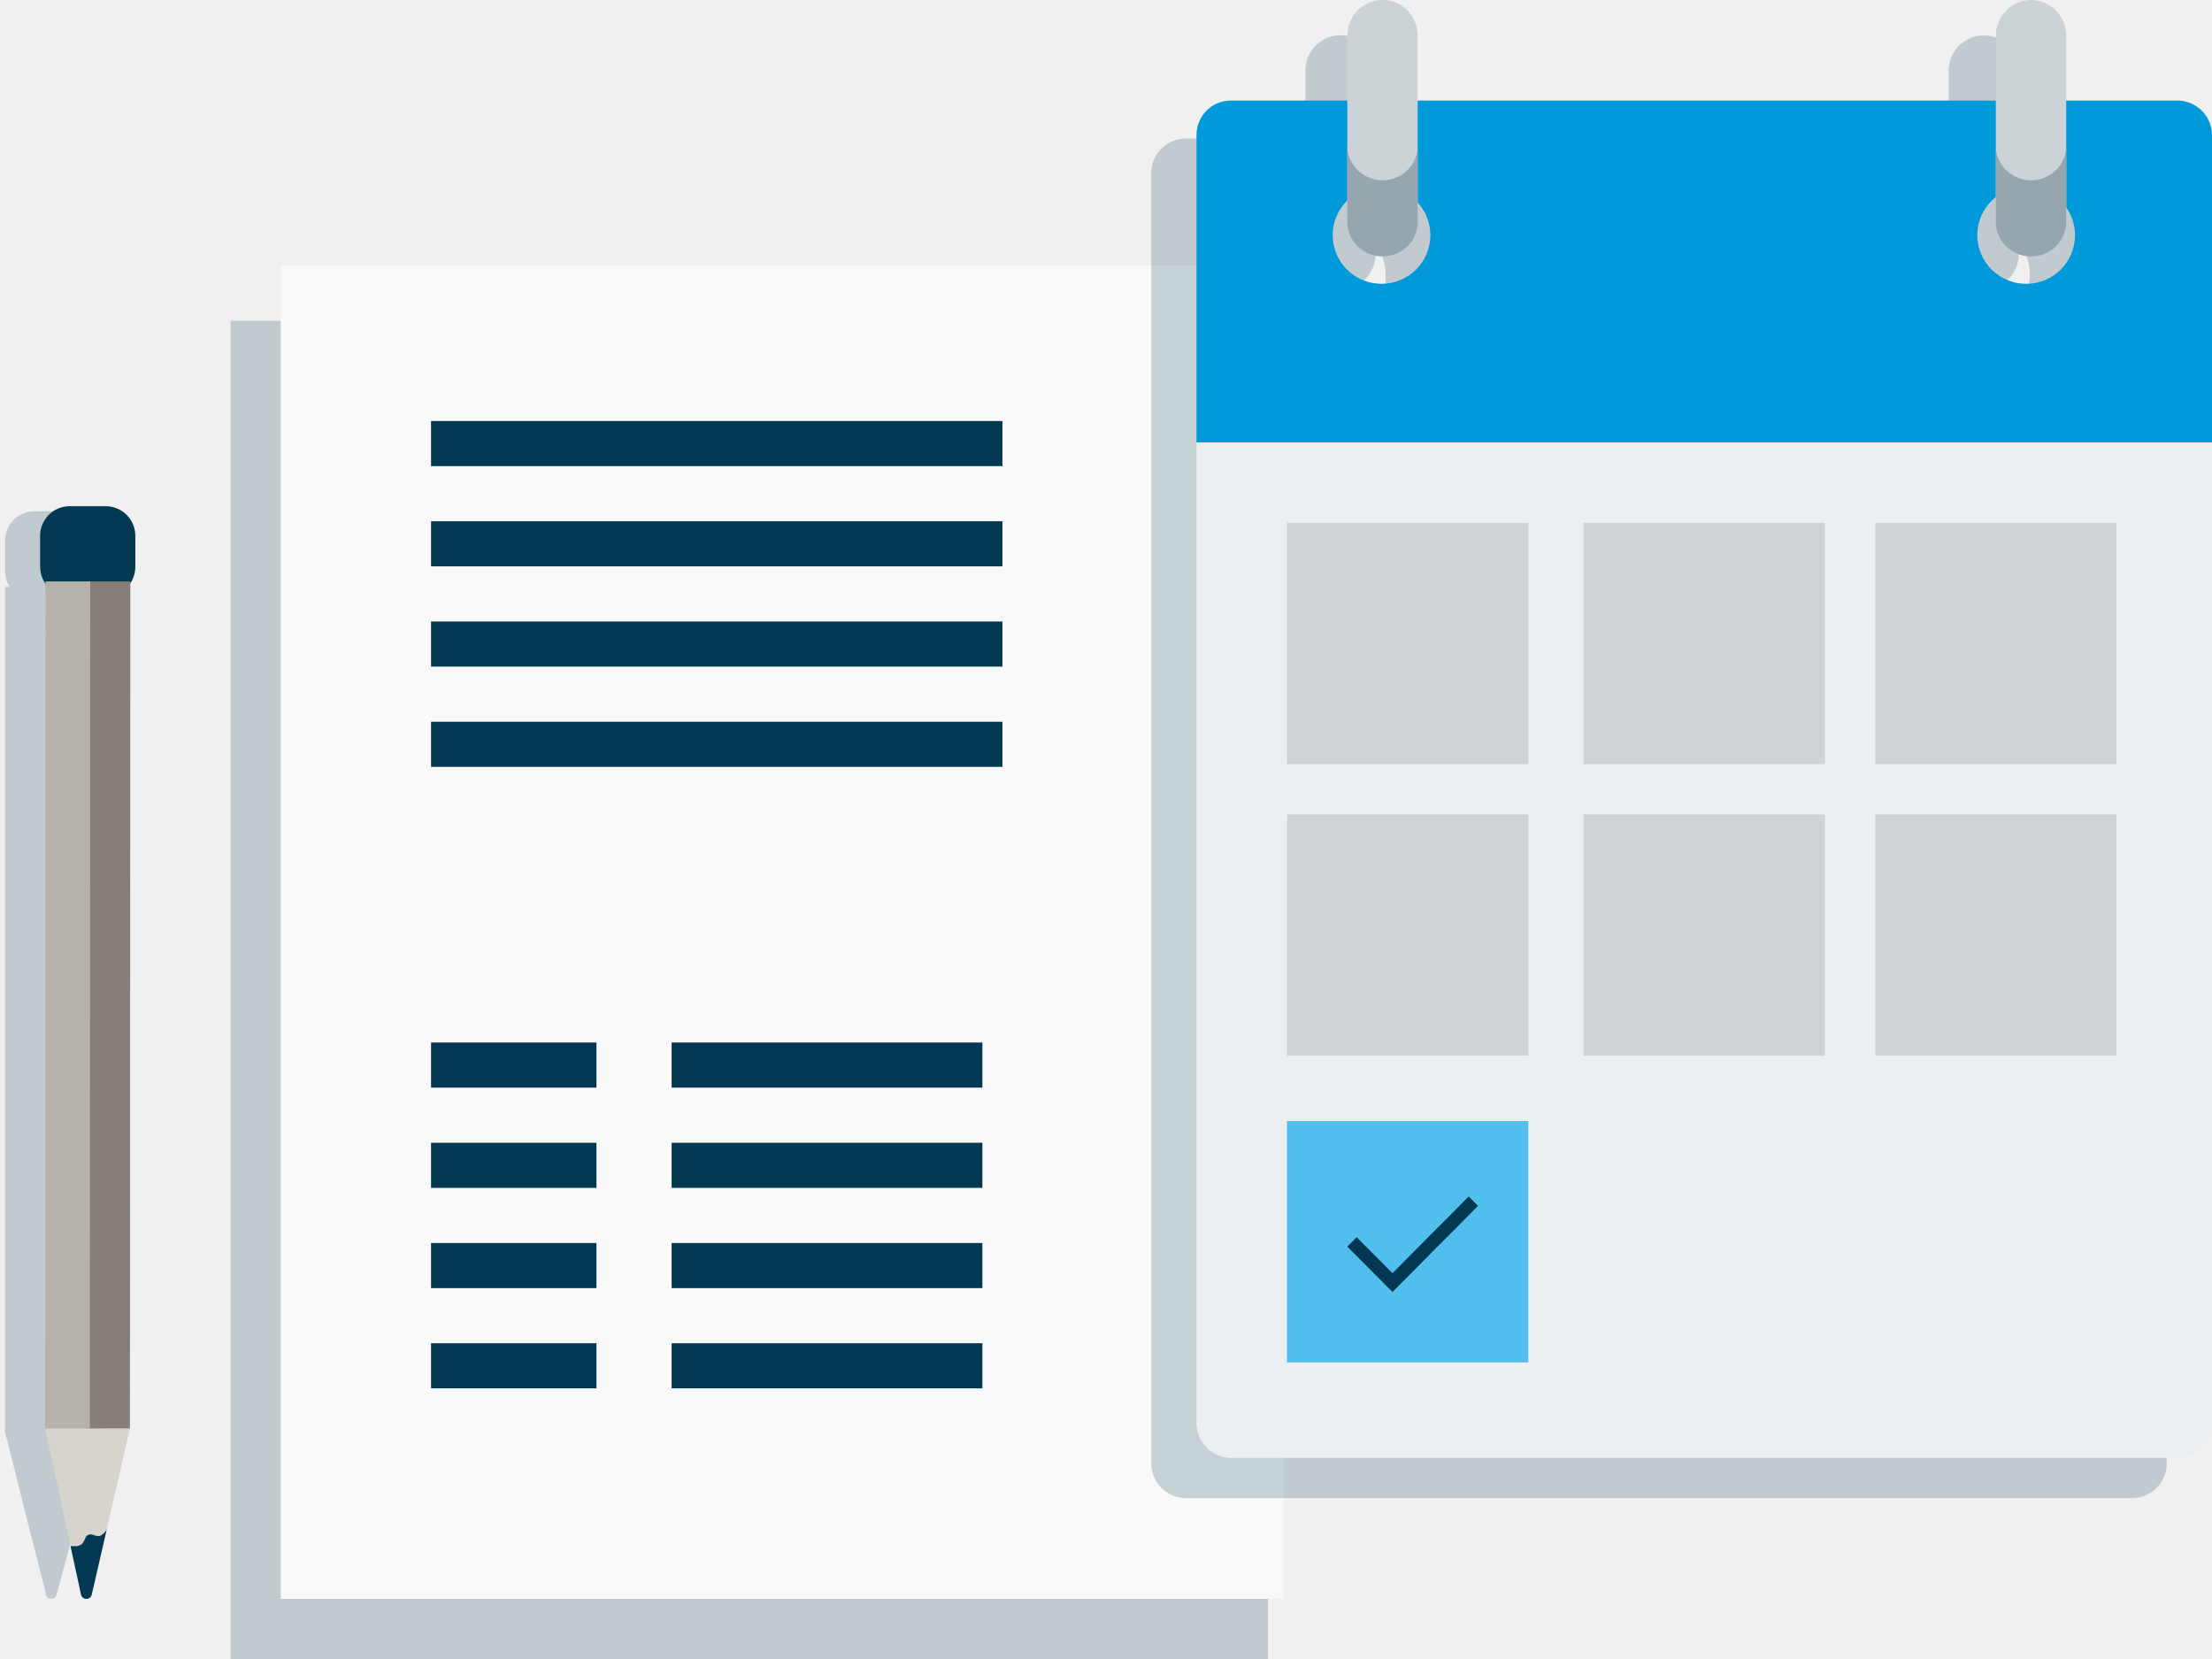
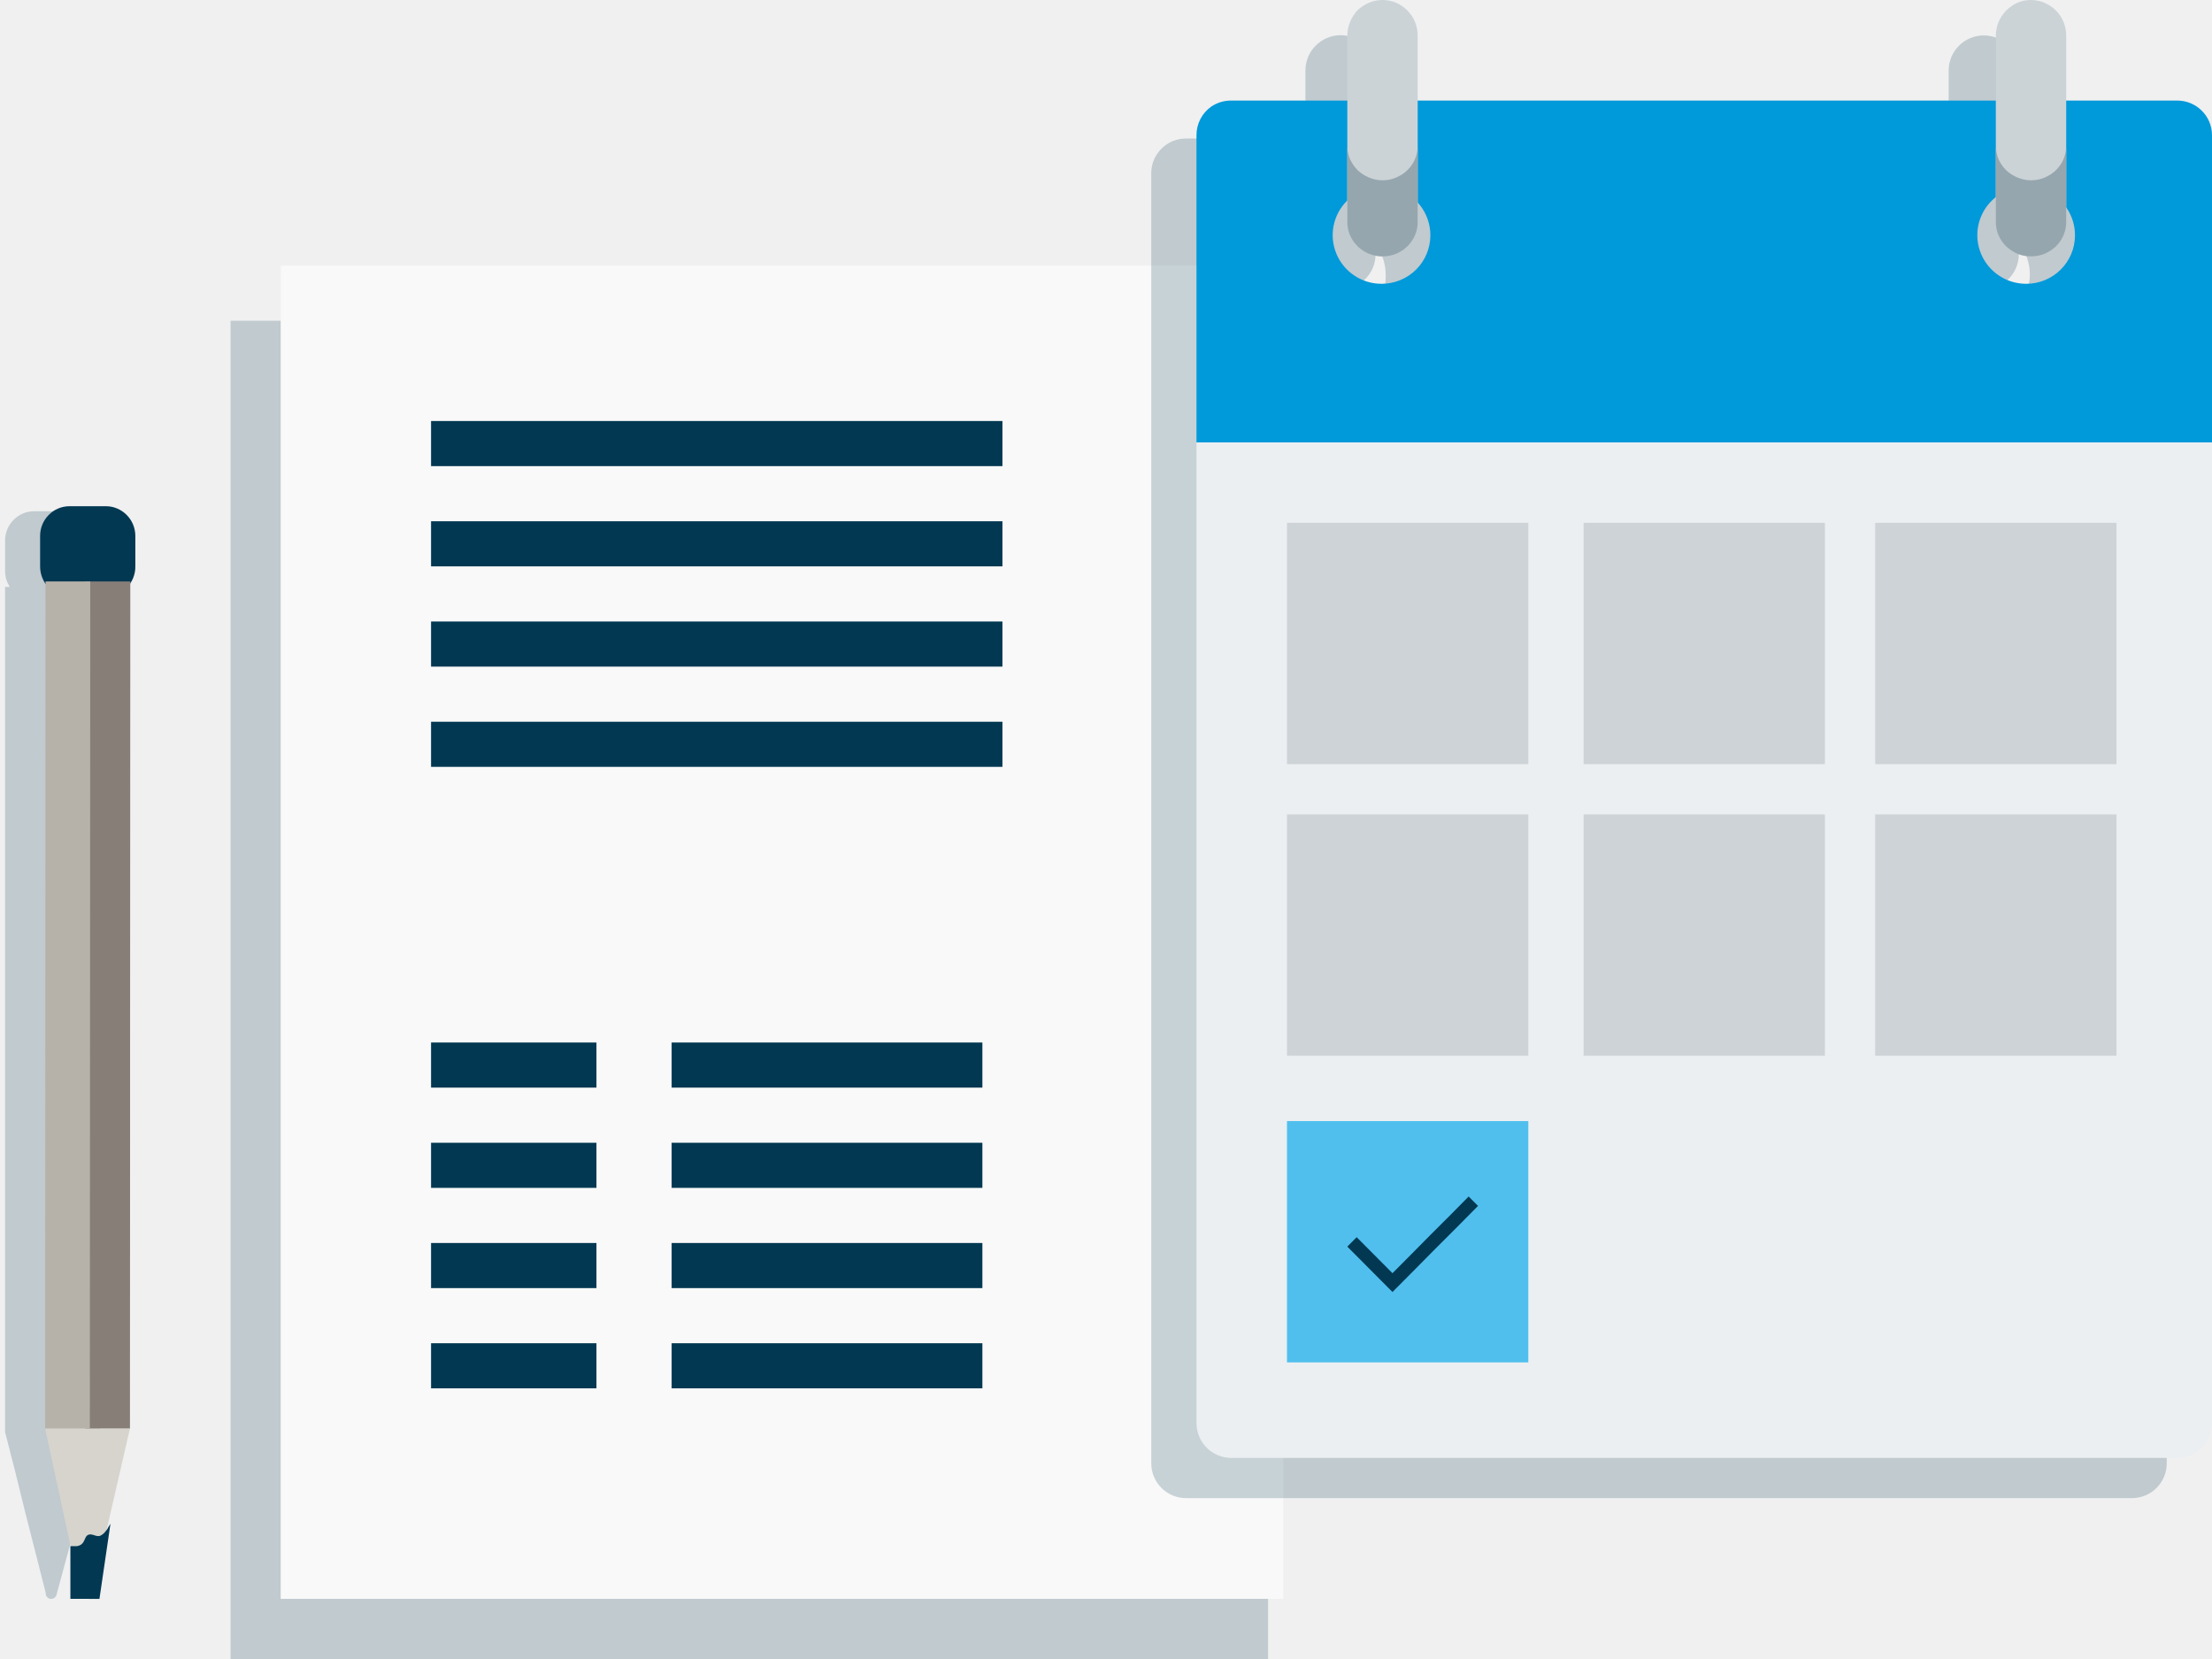
<svg xmlns="http://www.w3.org/2000/svg" xmlns:xlink="http://www.w3.org/1999/xlink" width="440px" height="330px" viewBox="0 0 440 330" version="1.1">
  <defs>
    <path d="M24.851,284.139 L7.976,284.139 L15.122,317.216 C15.187,317.463 15.331,317.681 15.53,317.837 C15.924,318.107 16.439,318.107 16.832,317.837 C17.036,317.685 17.181,317.466 17.241,317.216 L24.851,284.139 Z" id="path-1" />
  </defs>
  <g id="Graphic-elements-/-Icons-/-Rich-icons-/-booking" stroke="none" stroke-width="1" fill="none" fill-rule="evenodd">
    <g id="Booking" transform="translate(1, 0)">
      <polygon id="Path" fill="#023852" fill-rule="nonzero" opacity="0.2" style="mix-blend-mode: multiply;" points="251.239 330 148.046 330 44.864 330 44.864 196.903 44.864 63.807 148.046 63.807 251.239 63.807 251.239 196.903" />
      <polygon id="Path" fill="#F9F9F9" fill-rule="nonzero" points="254.23 318.036 154.537 318.036 54.834 318.036 54.834 185.438 54.834 52.84 154.537 52.84 254.23 52.84 254.23 185.438" />
      <polygon id="Path" fill="#023852" fill-rule="nonzero" points="198.399 92.719 141.571 92.719 84.743 92.719 84.743 88.238 84.743 83.746 141.571 83.746 198.399 83.746 198.399 88.238" />
      <polygon id="Path" fill="#023852" fill-rule="nonzero" points="198.399 112.659 141.571 112.659 84.743 112.659 84.743 108.167 84.743 103.686 141.571 103.686 198.399 103.686 198.399 108.167" />
      <polygon id="Path" fill="#023852" fill-rule="nonzero" points="198.399 132.598 141.571 132.598 84.743 132.598 84.743 128.107 84.743 123.625 141.571 123.625 198.399 123.625 198.399 128.107" />
      <polygon id="Path" fill="#023852" fill-rule="nonzero" points="198.399 152.538 141.571 152.538 84.743 152.538 84.743 148.056 84.743 143.565 141.571 143.565 198.399 143.565 198.399 148.056" />
      <polygon id="Path" fill="#023852" fill-rule="nonzero" points="117.644 216.344 101.193 216.344 84.743 216.344 84.743 211.863 84.743 207.372 101.193 207.372 117.644 207.372 117.644 211.863" />
      <polygon id="Path" fill="#023852" fill-rule="nonzero" points="117.644 236.284 101.193 236.284 84.743 236.284 84.743 231.803 84.743 227.311 101.193 227.311 117.644 227.311 117.644 231.803" />
      <polygon id="Path" fill="#023852" fill-rule="nonzero" points="117.644 256.224 101.193 256.224 84.743 256.224 84.743 251.732 84.743 247.251 101.193 247.251 117.644 247.251 117.644 251.732" />
      <polygon id="Path" fill="#023852" fill-rule="nonzero" points="117.644 276.163 101.193 276.163 84.743 276.163 84.743 271.682 84.743 267.19 101.193 267.19 117.644 267.19 117.644 271.682" />
      <polygon id="Path" fill="#023852" fill-rule="nonzero" points="194.411 216.344 163.499 216.344 132.598 216.344 132.598 211.863 132.598 207.372 163.499 207.372 194.411 207.372 194.411 211.863" />
      <polygon id="Path" fill="#023852" fill-rule="nonzero" points="194.411 236.284 163.499 236.284 132.598 236.284 132.598 231.803 132.598 227.311 163.499 227.311 194.411 227.311 194.411 231.803" />
      <polygon id="Path" fill="#023852" fill-rule="nonzero" points="194.411 256.224 163.499 256.224 132.598 256.224 132.598 251.732 132.598 247.251 163.499 247.251 194.411 247.251 194.411 251.732" />
      <polygon id="Path" fill="#023852" fill-rule="nonzero" points="194.411 276.163 163.499 276.163 132.598 276.163 132.598 271.682 132.598 267.19 163.499 267.19 194.411 267.19 194.411 271.682" />
      <path d="M0.011,107.536 L0.011,113.576 C0.01,113.864 0.032,114.152 0.076,114.437 C0.115,114.718 0.176,114.995 0.259,115.266 C0.334,115.528 0.431,115.784 0.55,116.029 C0.667,116.276 0.797,116.516 0.939,116.749 L0,116.749 L0,158.768 L0,200.787 L0,242.807 L0,284.826 L0,284.826 L2.051,292.839 L4.026,300.853 L6.066,308.866 L8.106,316.891 L8.106,316.891 L8.106,316.956 L8.106,317.022 L8.106,317.087 L8.106,317.207 C8.172,317.454 8.316,317.672 8.516,317.829 C8.704,317.966 8.931,318.039 9.164,318.036 C9.669,318.052 10.117,317.712 10.243,317.218 L11.182,313.751 L12.121,310.284 L13.071,306.817 L14.01,303.339 L13.945,303.448 L13.88,303.546 L13.816,303.644 L13.751,303.742 L15.035,299.01 L16.385,294.311 L17.658,289.59 L18.943,284.859 L18.943,284.859 L18.943,242.85 L18.943,200.787 L18.943,158.768 L18.943,116.759 L17.82,116.759 C17.962,116.527 18.092,116.287 18.209,116.04 C18.328,115.791 18.426,115.532 18.5,115.266 C18.588,114.999 18.653,114.726 18.694,114.448 C18.729,114.162 18.747,113.875 18.748,113.587 L18.748,107.547 C18.751,105.993 18.141,104.502 17.054,103.404 C16.525,102.874 15.902,102.449 15.219,102.15 C14.508,101.847 13.745,101.692 12.974,101.692 L5.796,101.692 C5.021,101.692 4.254,101.847 3.54,102.15 C2.158,102.748 1.056,103.86 0.464,105.257 C0.164,105.978 0.01,106.753 0.011,107.536 Z" id="Path" fill="#023852" fill-rule="nonzero" opacity="0.2" style="mix-blend-mode: multiply;" />
-       <mask id="mask-2" fill="white">
-         <use xlink:href="#path-1" />
-       </mask>
      <use id="Path" fill="#D7D4CD" fill-rule="nonzero" xlink:href="#path-1" />
      <path d="M13,318.036 L18.782,318.039 L20.976,303.082 L20.768,303.424 L20.56,303.755 L20.362,304.142 L20.123,304.451 L19.842,304.794 C19.744,304.902 19.64,305.006 19.53,305.103 C19.422,305.201 19.303,305.286 19.177,305.357 C19.053,305.433 18.92,305.493 18.782,305.534 C18.63,305.56 18.476,305.56 18.324,305.534 C18.18,305.513 18.037,305.48 17.898,305.434 L17.471,305.291 C17.328,305.252 17.182,305.226 17.035,305.213 C16.809,305.199 16.585,305.257 16.39,305.379 C16.237,305.497 16.112,305.653 16.026,305.832 C15.932,306.008 15.849,306.207 15.766,306.406 C15.679,306.605 15.567,306.791 15.433,306.958 C15.335,307.073 15.223,307.173 15.101,307.256 C14.976,307.335 14.843,307.398 14.705,307.444 C14.568,307.498 14.425,307.535 14.279,307.555 L13.842,307.555 L13.416,307.555 L13.208,307.555 L13,307.555 L13,318.036 Z" id="Path" fill="#023852" fill-rule="nonzero" mask="url(#mask-2)" />
      <path d="M6.979,112.725 L6.979,106.611 C6.973,105.04 7.59,103.534 8.691,102.428 C9.222,101.887 9.851,101.456 10.545,101.158 C11.267,100.852 12.041,100.694 12.824,100.695 L20.087,100.695 C20.868,100.692 21.64,100.854 22.355,101.169 C23.752,101.775 24.865,102.901 25.463,104.315 C25.767,105.045 25.922,105.829 25.921,106.622 L25.921,112.725 C25.924,114.293 25.311,115.797 24.216,116.907 C23.122,118.017 21.636,118.64 20.087,118.64 L12.813,118.64 C12.031,118.641 11.256,118.484 10.534,118.177 C9.845,117.872 9.217,117.441 8.68,116.908 C8.163,116.368 7.748,115.735 7.459,115.043 C7.147,114.31 6.983,113.522 6.979,112.725 L6.979,112.725 Z" id="Path" fill="#023852" fill-rule="nonzero" />
      <polygon id="Path" fill="#877E78" fill-rule="nonzero" points="16.029 115.65 16.009 157.772 15.989 199.894 15.969 242.017 15.949 284.128 18.172 284.139 20.395 284.139 22.618 284.139 24.851 284.139 24.871 242.017 24.881 199.894 24.901 157.772 24.921 115.65 22.698 115.65 20.475 115.65 18.252 115.65" />
      <polygon id="Path" fill="#B7B2A9" fill-rule="nonzero" points="8.056 115.65 8.036 157.772 8.016 199.894 7.996 242.017 7.976 284.139 10.199 284.139 12.422 284.139 14.645 284.139 16.868 284.139 16.888 242.028 16.908 199.905 16.929 157.783 16.949 115.66 14.726 115.66 12.502 115.65 10.279 115.65" />
    </g>
    <g id="Group" transform="translate(229, 0)" fill-rule="nonzero">
      <path d="M195.076,27.61 L172.575,27.61 L172.575,14.069 C172.586,12.198 171.845,10.402 170.52,9.085 C169.883,8.45 169.13,7.944 168.302,7.596 C166.573,6.861 164.621,6.861 162.893,7.596 C161.21,8.307 159.871,9.648 159.161,11.333 C158.804,12.191 158.62,13.112 158.62,14.041 L158.62,27.583 L44.625,27.583 L44.625,14.041 C44.636,12.171 43.895,10.375 42.57,9.058 C41.933,8.423 41.18,7.917 40.352,7.569 C39.5,7.192 38.579,7 37.647,7 C36.717,7 35.796,7.196 34.943,7.569 C33.26,8.28 31.921,9.621 31.211,11.306 C30.854,12.164 30.67,13.085 30.67,14.014 L30.67,27.556 L6.924,27.556 C5.549,27.555 4.204,27.96 3.057,28.72 C2.325,29.222 1.692,29.856 1.191,30.589 C0.401,31.744 -0.014,33.115 0,34.516 L0,291.067 C0,294.896 3.101,298 6.924,298 L195.076,298 C198.9,298 202,294.896 202,291.067 L202,34.516 C201.985,30.697 198.89,27.61 195.076,27.61 Z M158.539,47.407 L158.539,50.603 C158.527,52.473 159.268,54.269 160.594,55.586 C161.222,56.238 161.977,56.754 162.812,57.102 C164.547,57.801 166.485,57.801 168.221,57.102 C169.056,56.754 169.811,56.238 170.438,55.586 C171.794,54.282 172.565,52.485 172.575,50.603 L172.575,48.436 C173.985,50.143 174.759,52.287 174.766,54.502 C174.804,58.973 171.793,62.893 167.469,64.003 C163.144,65.114 158.621,63.129 156.506,59.192 C154.391,55.255 155.23,50.381 158.539,47.38 L158.539,47.407 Z M30.589,47.244 L30.589,50.603 C30.577,52.473 31.318,54.269 32.644,55.586 C33.272,56.238 34.027,56.754 34.862,57.102 C35.721,57.454 36.639,57.638 37.566,57.644 C38.494,57.641 39.413,57.457 40.271,57.102 C41.106,56.754 41.861,56.238 42.488,55.586 C43.844,54.282 44.615,52.485 44.625,50.603 L44.625,48.707 C45.917,50.373 46.621,52.42 46.626,54.53 C46.816,58.121 45.01,61.523 41.933,63.376 C38.855,65.228 35.007,65.228 31.929,63.376 C28.851,61.523 27.046,58.121 27.235,54.53 C27.229,51.725 28.455,49.061 30.589,47.244 L30.589,47.244 Z" id="Shape" fill="#023852" opacity="0.2" style="mix-blend-mode: multiply;" />
      <path d="M11.69,21.31 C11.144,21.676 10.676,22.144 10.31,22.69 C10.676,22.144 11.144,21.676 11.69,21.31 L11.69,21.31 Z" id="Path" fill="#CAD3D6" />
      <path d="M9,283.069 C9,286.897 12.102,290 15.928,290 L204.072,290 C207.898,290 211,286.897 211,283.069 L211,88 L9,88 L9,283.069 Z" id="Path" fill="#EBEFF2" />
      <path d="M15,20.55 C13.572,20.563 12.181,20.876 11,21.45 C12.184,20.883 13.575,20.577 15,20.57 L15,20.55 Z" id="Path" fill="#CAD3D6" />
      <path d="M204.072,20 L15.793,20 C14.412,20.017 13.066,20.439 11.923,21.212 C10.077,22.52 8.986,24.641 9,26.897 L9,88 L211,88 L211,26.897 C211,23.088 207.898,20 204.072,20 Z M45.806,56.452 C41.874,56.452 38.33,54.092 36.828,50.475 C35.325,46.857 36.162,42.695 38.946,39.931 C41.73,37.167 45.913,36.346 49.543,37.852 C53.173,39.357 55.533,42.892 55.522,46.807 C55.522,49.369 54.497,51.827 52.675,53.636 C50.852,55.446 48.38,56.459 45.806,56.452 Z M174.059,56.452 C170.124,56.463 166.571,54.11 165.061,50.493 C163.55,46.877 164.38,42.71 167.162,39.941 C169.944,37.171 174.129,36.345 177.762,37.849 C181.395,39.353 183.758,42.89 183.747,46.807 C183.747,52.123 179.426,56.437 174.086,56.452 L174.059,56.452 Z" id="Shape" fill="#0099DA" />
      <polygon id="Path" fill="#CED3D7" points="75 152 63 152 51 152 39 152 27 152 27 139.993 27 127.987 27 116.007 27 104 39 104 51 104 63 104 75 104 75 116.007 75 127.987 75 139.993" />
      <polygon id="Path" fill="#CED3D7" points="134 152 122 152 110 152 98 152 86 152 86 139.993 86 127.987 86 116.007 86 104 98 104 110 104 122 104 134 104 134 116.007 134 127.987 134 139.993" />
      <polygon id="Path" fill="#CED3D7" points="192 152 180 152 168 152 156 152 144 152 144 139.993 144 127.987 144 116.007 144 104 156 104 168 104 180 104 192 104 192 116.007 192 127.987 192 139.993" />
      <polygon id="Path" fill="#CED3D7" points="75 210 63 210 51 210 39 210 27 210 27 198.013 27 186 27 174.013 27 162 39 162 51 162 63 162 75 162 75 174.013 75 186 75 198.013" />
      <polygon id="Path" fill="#CED3D7" points="134 210 122 210 110 210 98 210 86 210 86 198.013 86 186 86 174.013 86 162 98 162 110 162 122 162 134 162 134 174.013 134 186 134 198.013" />
      <polygon id="Path" fill="#CED3D7" points="192 210 180 210 168 210 156 210 144 210 144 198.013 144 186 144 174.013 144 162 156 162 168 162 180 162 192 162 192 174.013 192 186 192 198.013" />
      <polygon id="Path" fill="#50BFEE" points="75 271 63 271 51 271 39 271 27 271 27 258.987 27 247 27 234.987 27 223 39 223 51 223 63 223 75 223 75 234.987 75 247 75 258.987" />
      <polygon id="Path" fill="#023852" points="47.986 257 45.74 254.742 43.493 252.484 41.247 250.226 39 247.968 39.466 247.5 39.932 247.032 40.397 246.564 40.863 246.096 42.644 247.886 44.425 249.675 46.205 251.465 47.986 253.255 51.767 249.455 55.548 245.628 59.356 241.828 63.137 238 63.603 238.468 64.068 238.936 64.534 239.404 65 239.872 60.753 244.168 56.479 248.436 52.233 252.732" />
      <path d="M46.027,51 L46.027,51 C45.096,51 44.174,50.814 43.314,50.453 C41.617,49.726 40.265,48.364 39.543,46.654 C39.184,45.788 39,44.859 39,43.921 L39,7.106 C39,6.168 39.184,5.239 39.543,4.373 C39.892,3.533 40.378,2.757 40.981,2.077 C41.657,1.438 42.437,0.921 43.287,0.547 C44.146,0.186 45.069,0 46,0 L46,0 C46.931,0 47.853,0.186 48.713,0.547 C49.54,0.918 50.294,1.436 50.938,2.077 C52.268,3.406 53.011,5.219 53,7.106 L53,43.894 C53.011,45.781 52.268,47.594 50.938,48.923 C50.294,49.564 49.54,50.082 48.713,50.453 C47.862,50.811 46.949,50.996 46.027,51 Z" id="Path" fill="#CBD3D7" />
      <path d="M46.013,35.862 C45.081,35.865 44.158,35.677 43.306,35.308 C42.471,34.962 41.71,34.47 41.058,33.856 C40.43,33.214 39.918,32.473 39.542,31.666 C39.184,30.829 39,29.932 39,29.026 L39,44.175 C39,45.081 39.184,45.978 39.542,46.814 C40.263,48.465 41.612,49.78 43.306,50.483 C45.042,51.172 46.985,51.172 48.721,50.483 C49.547,50.125 50.299,49.624 50.942,49.005 C52.269,47.721 53.011,45.971 53,44.149 L53,29 C53.011,30.822 52.269,32.573 50.942,33.856 C50.305,34.475 49.551,34.968 48.721,35.308 C47.869,35.677 46.946,35.865 46.013,35.862 Z" id="Path" fill="#96A6AE" />
      <path d="M175,51 L175,51 C174.072,51 173.154,50.814 172.297,50.453 C171.47,50.074 170.712,49.556 170.054,48.923 C169.417,48.266 168.904,47.497 168.541,46.654 C168.184,45.788 168,44.859 168,43.921 L168,7.106 C168,6.168 168.184,5.239 168.541,4.373 C168.904,3.53 169.417,2.761 170.054,2.104 C170.702,1.464 171.451,0.937 172.27,0.547 C173.127,0.186 174.045,0 174.973,0 L174.973,0 C175.901,0 176.819,0.186 177.676,0.547 C178.519,0.912 179.288,1.431 179.946,2.077 C181.271,3.406 182.011,5.219 182,7.106 L182,43.894 C182.011,45.781 181.271,47.594 179.946,48.923 C179.304,49.564 178.554,50.082 177.73,50.453 C176.865,50.818 175.937,51.004 175,51 Z" id="Path" fill="#CBD3D7" />
      <path d="M175,35.862 C174.069,35.865 173.148,35.677 172.297,35.308 C171.465,34.962 170.704,34.47 170.054,33.856 C169.417,33.222 168.904,32.48 168.541,31.666 C168.184,30.829 168,29.932 168,29.026 L168,44.175 C168,45.081 168.184,45.978 168.541,46.814 C168.904,47.629 169.417,48.371 170.054,49.005 C170.712,49.617 171.47,50.116 172.297,50.483 C174.03,51.172 175.97,51.172 177.703,50.483 C178.536,50.127 179.296,49.627 179.946,49.005 C181.271,47.721 182.011,45.971 182,44.149 L182,29 C182.011,30.822 181.271,32.573 179.946,33.856 C179.31,34.475 178.558,34.968 177.73,35.308 C176.871,35.68 175.94,35.869 175,35.862 Z" id="Path" fill="#96A6AE" />
    </g>
  </g>
</svg>
